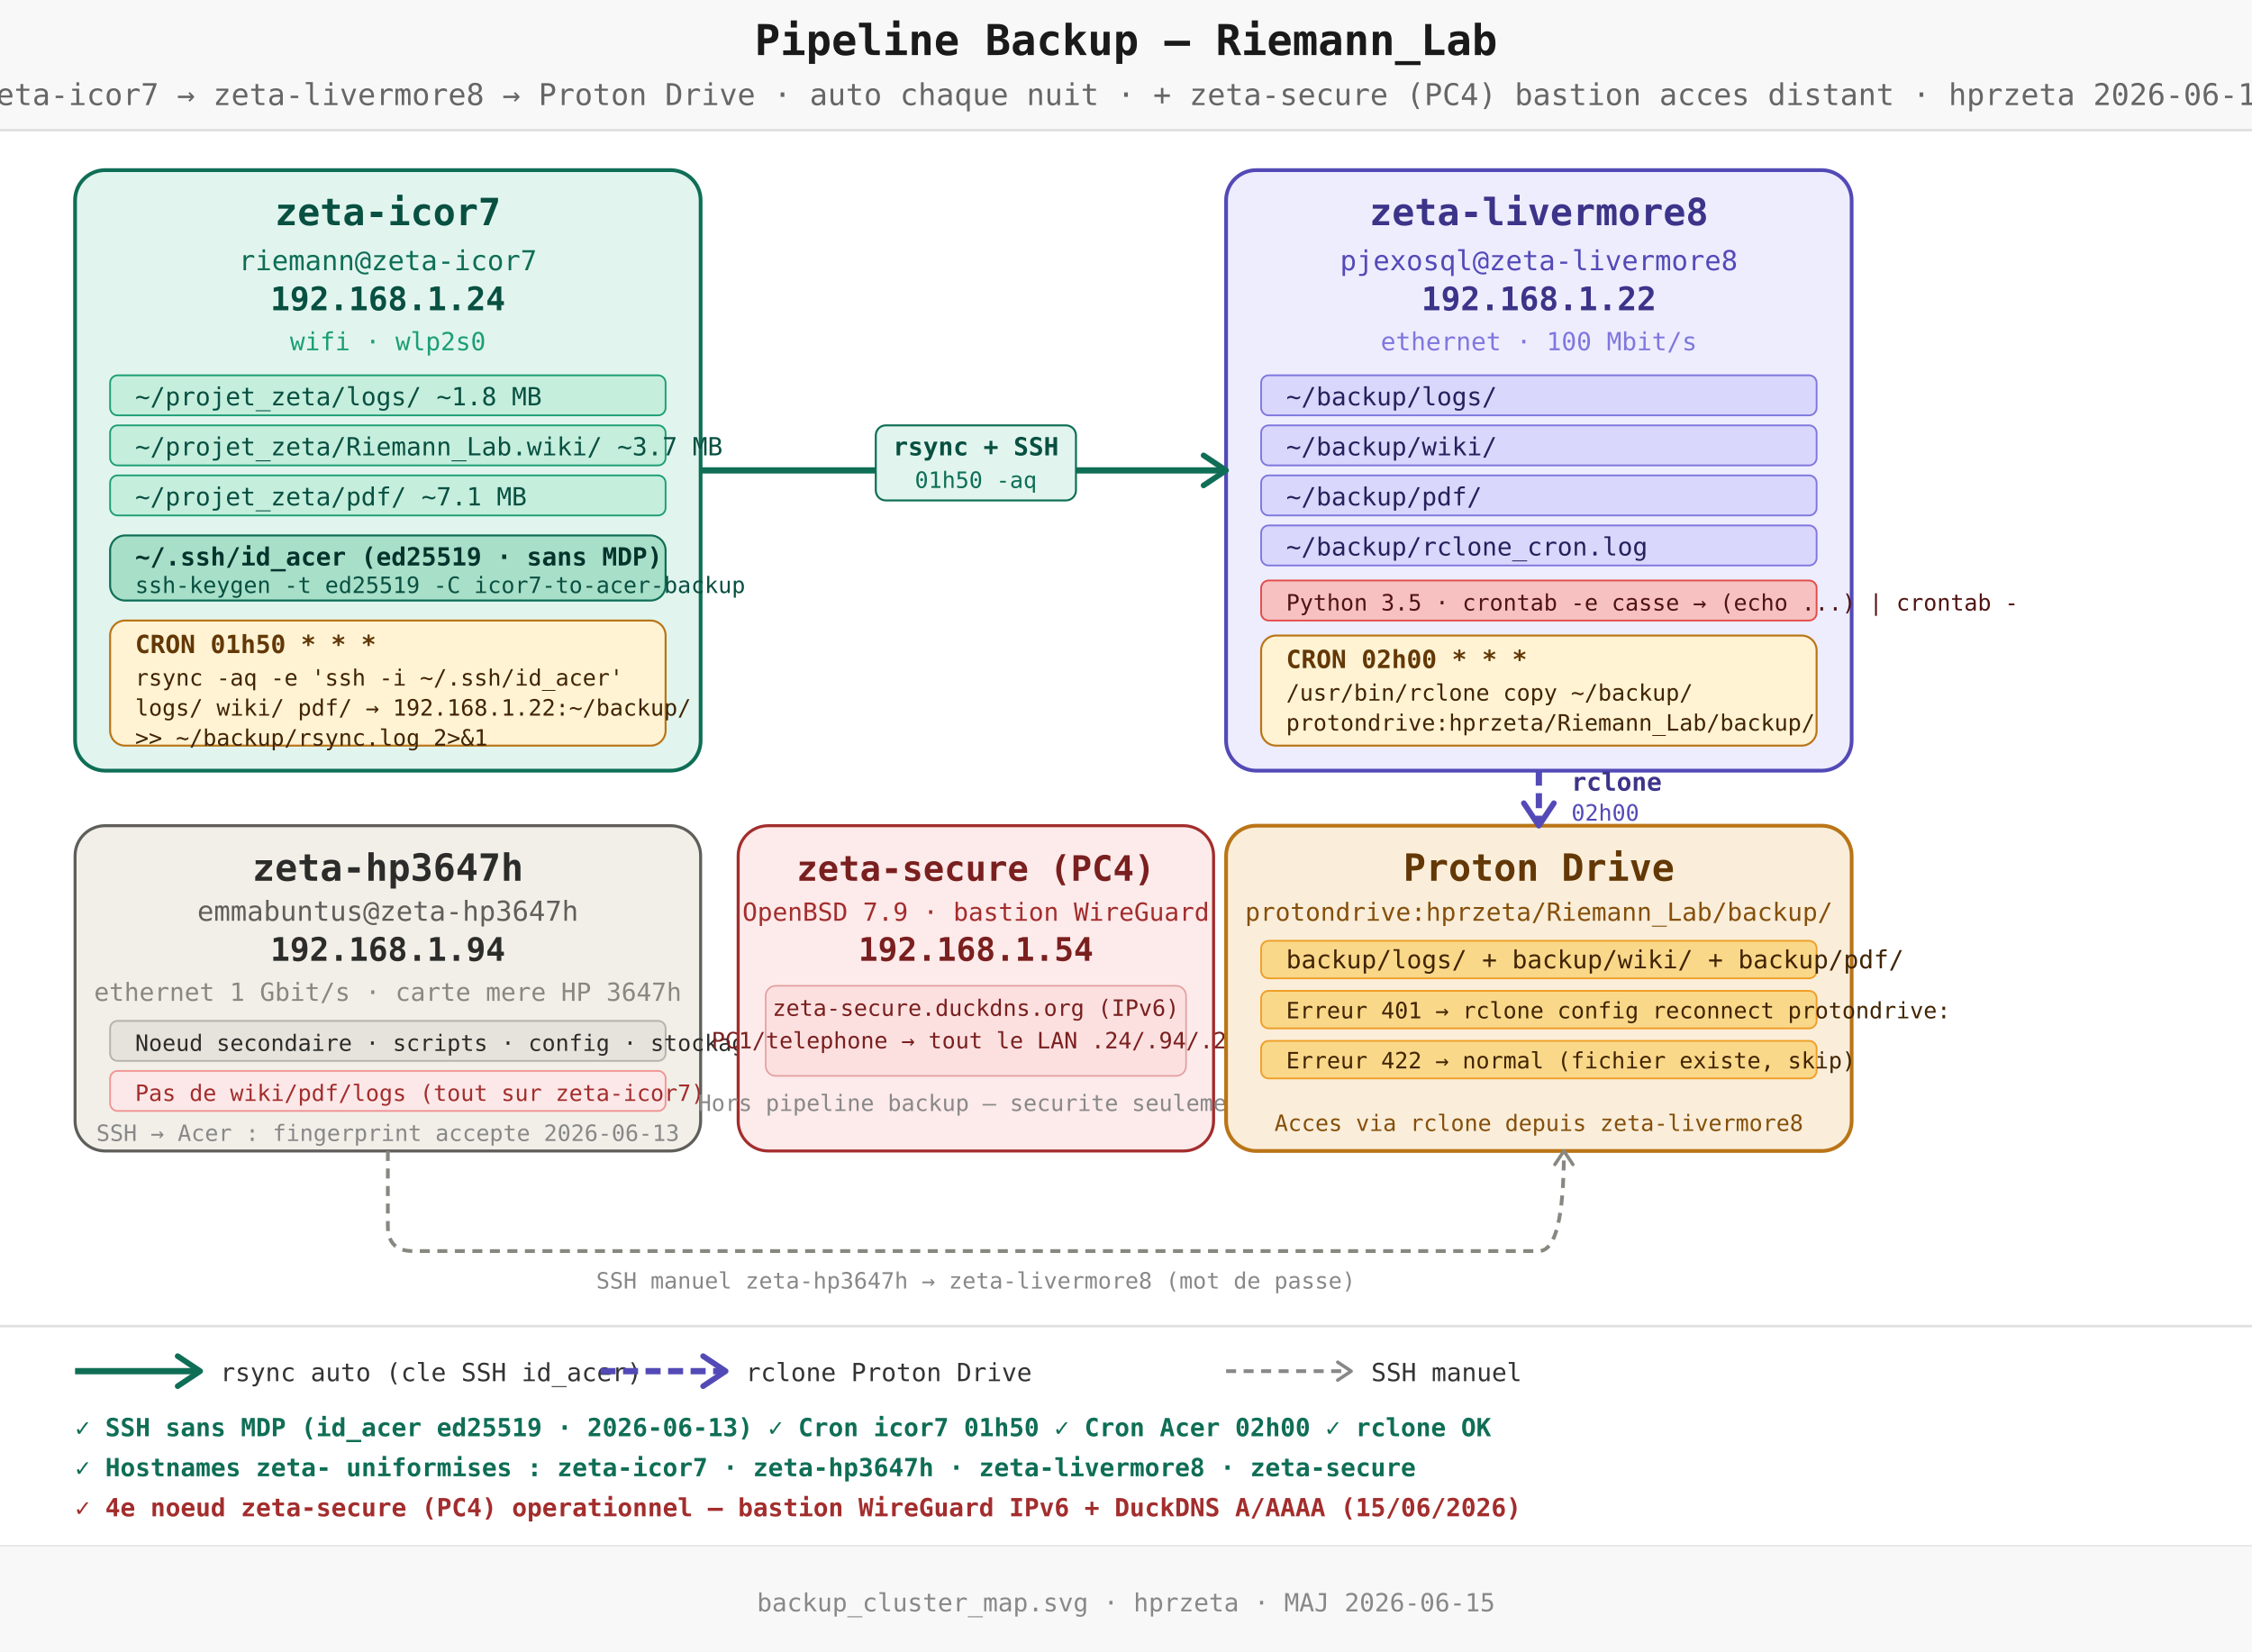
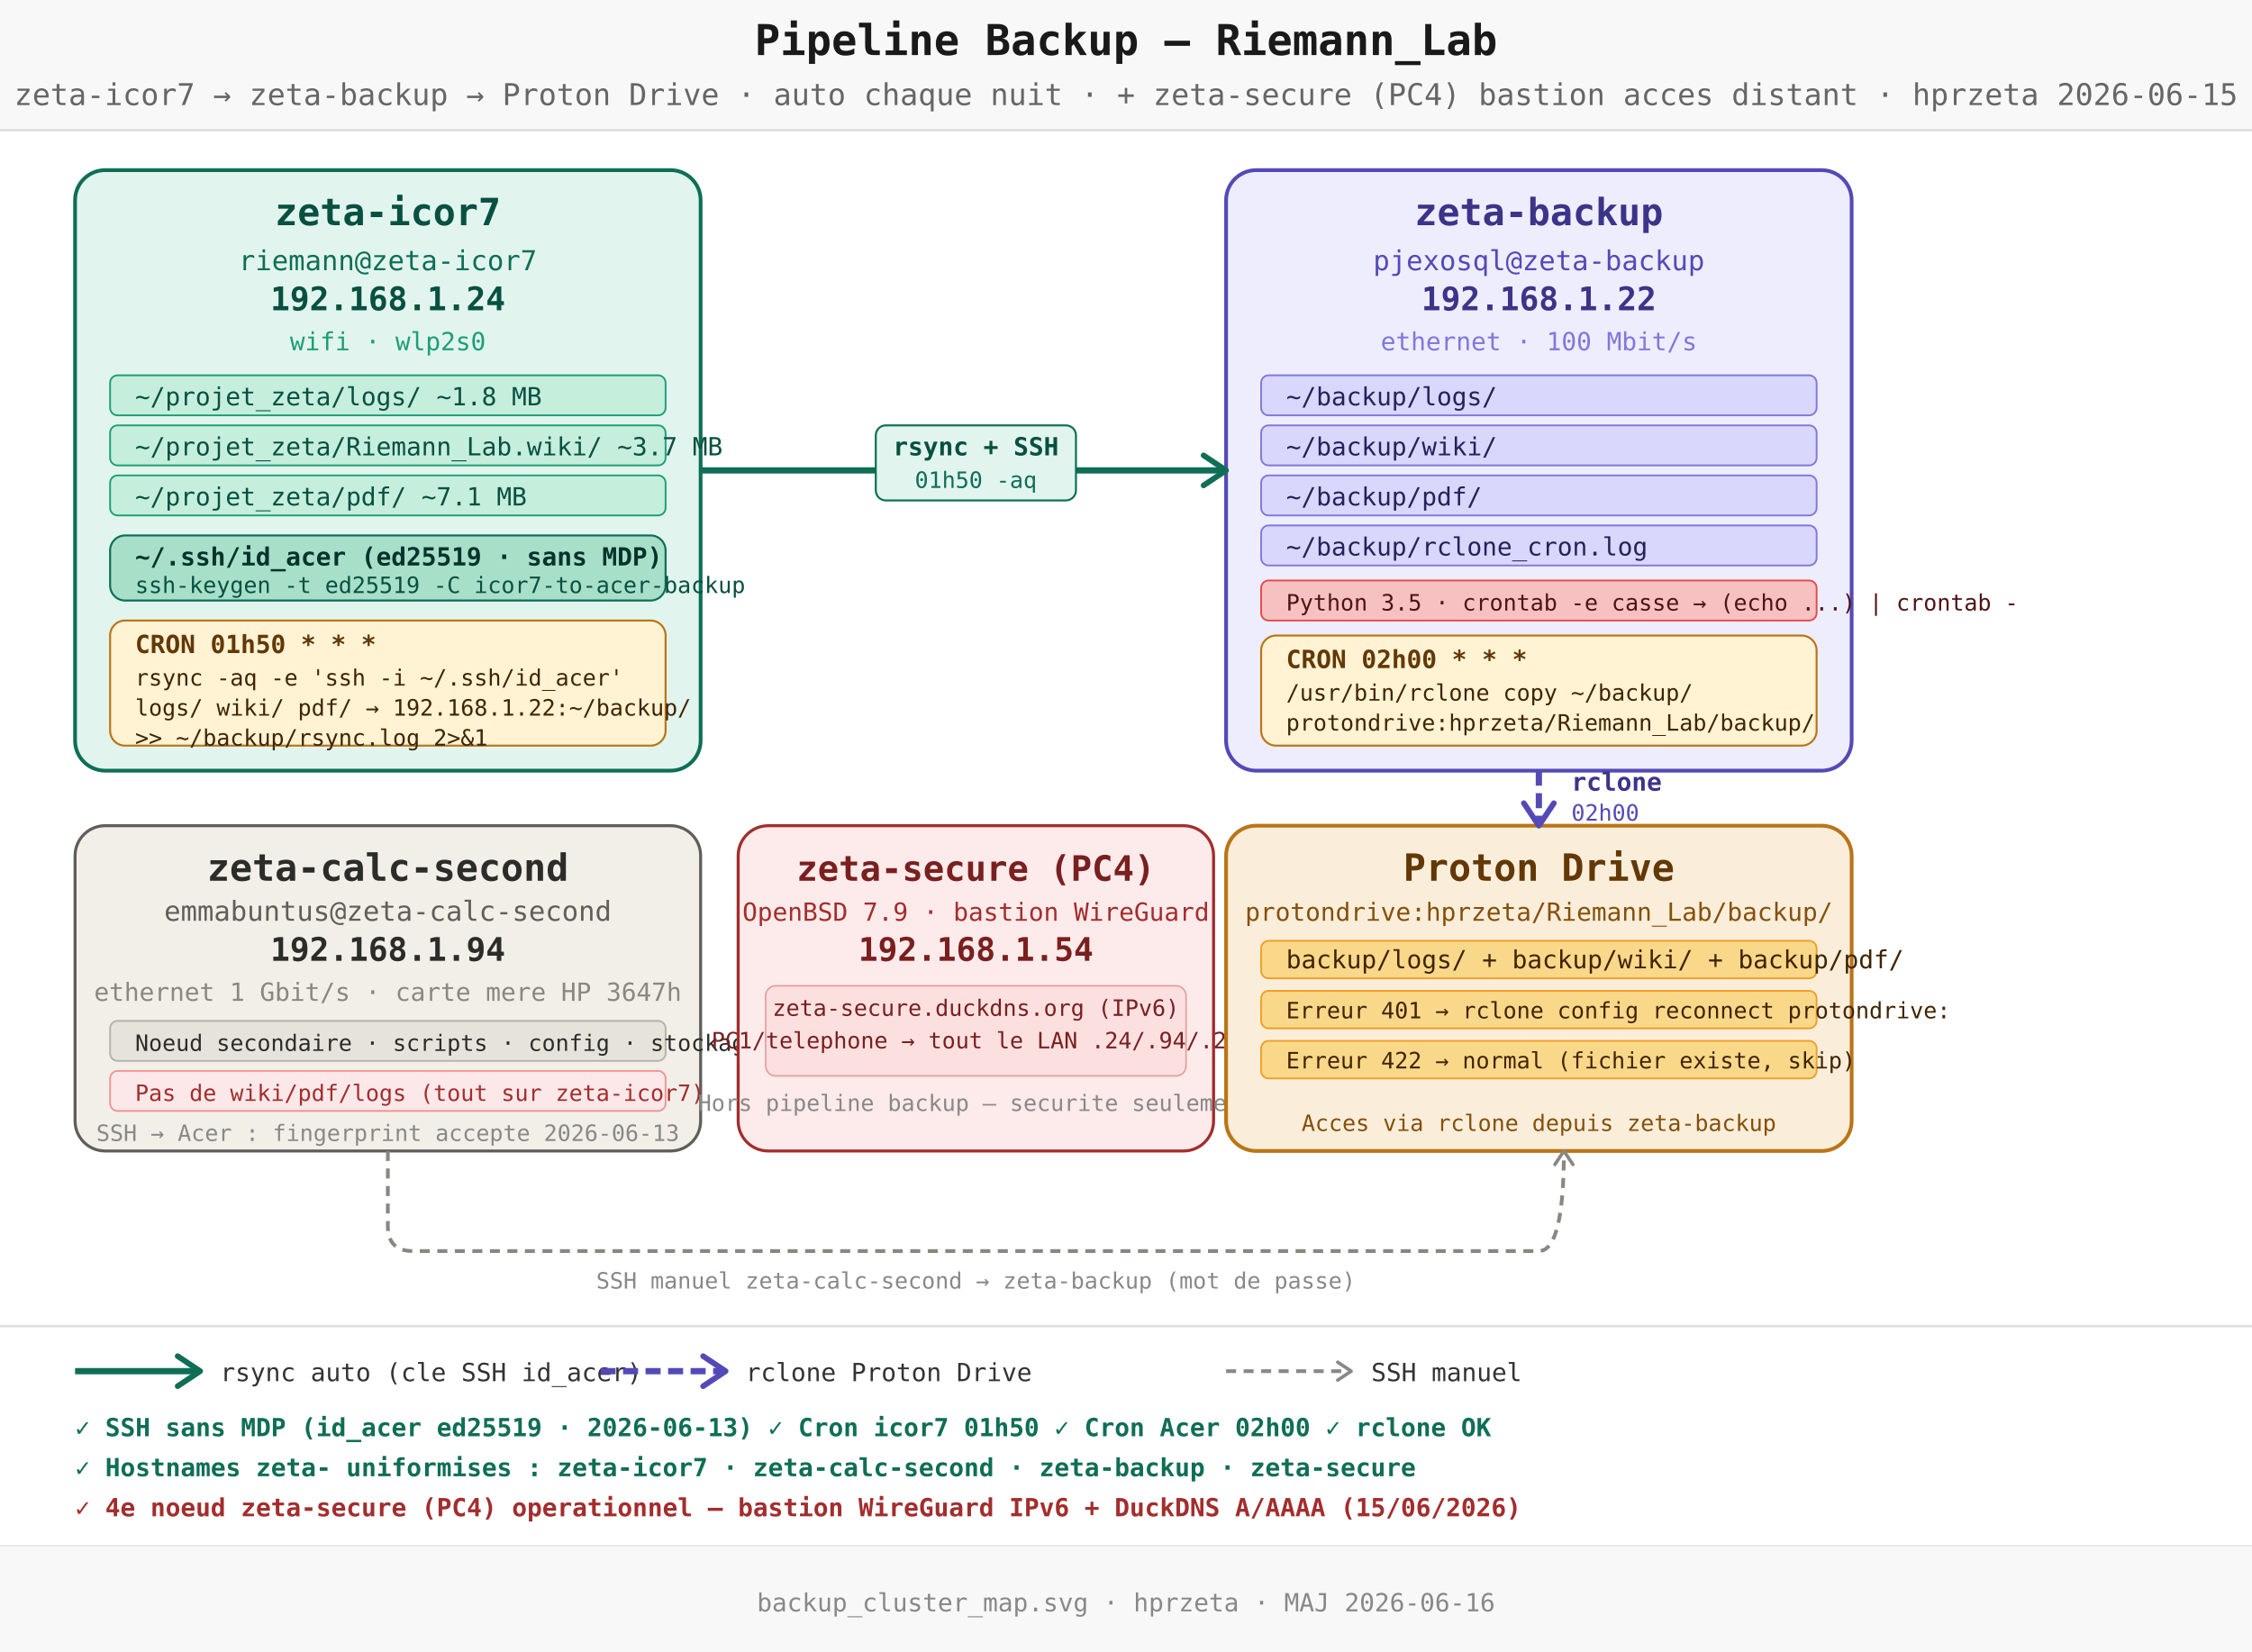
<svg xmlns="http://www.w3.org/2000/svg" width="900" height="660" viewBox="0 0 900 660" font-family="monospace,sans-serif">
  <rect width="900" height="660" fill="#ffffff" />
  <rect x="0" y="0" width="900" height="52" fill="#f8f8f8" />
  <line x1="0" y1="52" x2="900" y2="52" stroke="#e0e0e0" stroke-width="1" />
  <text x="450" y="22" text-anchor="middle" font-size="17" font-weight="700" fill="#1a1a1a">Pipeline Backup — Riemann_Lab</text>
-   <text x="450" y="42" text-anchor="middle" font-size="12" fill="#666">zeta-icor7 → zeta-livermore8 → Proton Drive · auto chaque nuit · + zeta-secure (PC4) bastion acces distant · hprzeta 2026-06-15</text>
+   <text x="450" y="42" text-anchor="middle" font-size="12" fill="#666">zeta-icor7 → zeta-backup → Proton Drive · auto chaque nuit · + zeta-secure (PC4) bastion acces distant · hprzeta 2026-06-15</text>
  <rect x="30" y="68" width="250" height="240" rx="12" fill="#e1f5ee" stroke="#0f6e56" stroke-width="1.5" />
  <text x="155" y="90" text-anchor="middle" font-size="15" font-weight="700" fill="#085041">zeta-icor7</text>
  <text x="155" y="108" text-anchor="middle" font-size="11" fill="#0f6e56">riemann@zeta-icor7</text>
  <text x="155" y="124" text-anchor="middle" font-size="13" font-weight="700" fill="#085041">192.168.1.24</text>
  <text x="155" y="140" text-anchor="middle" font-size="10" fill="#1d9e75">wifi · wlp2s0</text>
  <rect x="44" y="150" width="222" height="16" rx="3" fill="#c5eedd" stroke="#1d9e75" stroke-width="0.7" />
  <text x="54" y="162" font-size="10" fill="#085041">~/projet_zeta/logs/      ~1.8 MB</text>
  <rect x="44" y="170" width="222" height="16" rx="3" fill="#c5eedd" stroke="#1d9e75" stroke-width="0.7" />
  <text x="54" y="182" font-size="10" fill="#085041">~/projet_zeta/Riemann_Lab.wiki/  ~3.7 MB</text>
  <rect x="44" y="190" width="222" height="16" rx="3" fill="#c5eedd" stroke="#1d9e75" stroke-width="0.7" />
  <text x="54" y="202" font-size="10" fill="#085041">~/projet_zeta/pdf/       ~7.1 MB</text>
  <rect x="44" y="214" width="222" height="26" rx="6" fill="#a8dfc9" stroke="#0f6e56" stroke-width="0.8" />
  <text x="54" y="226" font-size="10" font-weight="600" fill="#04342c">~/.ssh/id_acer  (ed25519 · sans MDP)</text>
  <text x="54" y="237" font-size="9" fill="#085041">ssh-keygen -t ed25519 -C icor7-to-acer-backup</text>
  <rect x="44" y="248" width="222" height="50" rx="6" fill="#fff3d4" stroke="#ba7517" stroke-width="0.8" />
  <text x="54" y="261" font-size="10" font-weight="700" fill="#633806">CRON  01h50 * * *</text>
  <text x="54" y="274" font-size="9" fill="#412402">rsync -aq -e 'ssh -i ~/.ssh/id_acer'</text>
  <text x="54" y="286" font-size="9" fill="#412402">  logs/ wiki/ pdf/ → 192.168.1.22:~/backup/</text>
  <text x="54" y="298" font-size="9" fill="#412402">  &gt;&gt; ~/backup/rsync.log 2&gt;&amp;1</text>
  <rect x="490" y="68" width="250" height="240" rx="12" fill="#eeedfe" stroke="#534ab7" stroke-width="1.5" />
-   <text x="615" y="90" text-anchor="middle" font-size="15" font-weight="700" fill="#3c3489">zeta-livermore8</text>
-   <text x="615" y="108" text-anchor="middle" font-size="11" fill="#534ab7">pjexosql@zeta-livermore8</text>
+   <text x="615" y="90" text-anchor="middle" font-size="15" font-weight="700" fill="#3c3489">zeta-backup</text>
+   <text x="615" y="108" text-anchor="middle" font-size="11" fill="#534ab7">pjexosql@zeta-backup</text>
  <text x="615" y="124" text-anchor="middle" font-size="13" font-weight="700" fill="#3c3489">192.168.1.22</text>
  <text x="615" y="140" text-anchor="middle" font-size="10" fill="#7f77dd">ethernet · 100 Mbit/s</text>
  <rect x="504" y="150" width="222" height="16" rx="3" fill="#d9d7fc" stroke="#7f77dd" stroke-width="0.7" />
  <text x="514" y="162" font-size="10" fill="#26215c">~/backup/logs/</text>
  <rect x="504" y="170" width="222" height="16" rx="3" fill="#d9d7fc" stroke="#7f77dd" stroke-width="0.7" />
  <text x="514" y="182" font-size="10" fill="#26215c">~/backup/wiki/</text>
  <rect x="504" y="190" width="222" height="16" rx="3" fill="#d9d7fc" stroke="#7f77dd" stroke-width="0.7" />
  <text x="514" y="202" font-size="10" fill="#26215c">~/backup/pdf/</text>
  <rect x="504" y="210" width="222" height="16" rx="3" fill="#d9d7fc" stroke="#7f77dd" stroke-width="0.7" />
  <text x="514" y="222" font-size="10" fill="#26215c">~/backup/rclone_cron.log</text>
  <rect x="504" y="232" width="222" height="16" rx="3" fill="#f7c1c1" stroke="#e24b4a" stroke-width="0.7" />
  <text x="514" y="244" font-size="9" fill="#501313">Python 3.5 · crontab -e casse → (echo ...) | crontab -</text>
  <rect x="504" y="254" width="222" height="44" rx="6" fill="#fff3d4" stroke="#ba7517" stroke-width="0.8" />
  <text x="514" y="267" font-size="10" font-weight="700" fill="#633806">CRON  02h00 * * *</text>
  <text x="514" y="280" font-size="9" fill="#412402">/usr/bin/rclone copy ~/backup/</text>
  <text x="514" y="292" font-size="9" fill="#412402">  protondrive:hprzeta/Riemann_Lab/backup/</text>
  <rect x="30" y="330" width="250" height="130" rx="12" fill="#f1efe8" stroke="#5f5e5a" stroke-width="1.2" />
-   <text x="155" y="352" text-anchor="middle" font-size="15" font-weight="700" fill="#2c2c2a">zeta-hp3647h</text>
-   <text x="155" y="368" text-anchor="middle" font-size="11" fill="#5f5e5a">emmabuntus@zeta-hp3647h</text>
+   <text x="155" y="352" text-anchor="middle" font-size="15" font-weight="700" fill="#2c2c2a">zeta-calc-second</text>
+   <text x="155" y="368" text-anchor="middle" font-size="11" fill="#5f5e5a">emmabuntus@zeta-calc-second</text>
  <text x="155" y="384" text-anchor="middle" font-size="13" font-weight="700" fill="#2c2c2a">192.168.1.94</text>
  <text x="155" y="400" text-anchor="middle" font-size="10" fill="#888780">ethernet 1 Gbit/s · carte mere HP 3647h</text>
  <rect x="44" y="408" width="222" height="16" rx="3" fill="#e5e3db" stroke="#b4b2a9" stroke-width="0.7" />
  <text x="54" y="420" font-size="9" fill="#2c2c2a">Noeud secondaire · scripts · config · stockage</text>
  <rect x="44" y="428" width="222" height="16" rx="3" fill="#fce8e8" stroke="#f09595" stroke-width="0.7" />
  <text x="54" y="440" font-size="9" fill="#a32d2d">Pas de wiki/pdf/logs (tout sur zeta-icor7)</text>
  <text x="155" y="456" text-anchor="middle" font-size="9" fill="#888">SSH → Acer : fingerprint accepte 2026-06-13</text>
  <rect x="295" y="330" width="190" height="130" rx="12" fill="#fdeaea" stroke="#a32d2d" stroke-width="1.2" />
  <text x="390" y="352" text-anchor="middle" font-size="14" font-weight="700" fill="#7a1f1f">zeta-secure (PC4)</text>
  <text x="390" y="368" text-anchor="middle" font-size="10" fill="#a32d2d">OpenBSD 7.9 · bastion WireGuard</text>
  <text x="390" y="384" text-anchor="middle" font-size="13" font-weight="700" fill="#7a1f1f">192.168.1.54</text>
  <rect x="306" y="394" width="168" height="36" rx="4" fill="#fce0e0" stroke="#e29c9c" stroke-width="0.6" />
  <text x="390" y="406" text-anchor="middle" font-size="9" fill="#7a1f1f">zeta-secure.duckdns.org (IPv6)</text>
  <text x="390" y="419" text-anchor="middle" font-size="9" fill="#7a1f1f">PC1/telephone → tout le LAN .24/.94/.22</text>
  <text x="390" y="444" text-anchor="middle" font-size="9" fill="#888">Hors pipeline backup — securite seulement</text>
  <rect x="490" y="330" width="250" height="130" rx="12" fill="#faeeda" stroke="#ba7517" stroke-width="1.5" />
  <text x="615" y="352" text-anchor="middle" font-size="15" font-weight="700" fill="#633806">Proton Drive</text>
  <text x="615" y="368" text-anchor="middle" font-size="10" fill="#854f0b">protondrive:hprzeta/Riemann_Lab/backup/</text>
  <rect x="504" y="376" width="222" height="15" rx="3" fill="#f9d88a" stroke="#ef9f27" stroke-width="0.7" />
  <text x="514" y="387" font-size="10" fill="#412402">backup/logs/  +  backup/wiki/  +  backup/pdf/</text>
  <rect x="504" y="396" width="222" height="15" rx="3" fill="#f9d88a" stroke="#ef9f27" stroke-width="0.7" />
  <text x="514" y="407" font-size="9" fill="#412402">Erreur 401 → rclone config reconnect protondrive:</text>
  <rect x="504" y="416" width="222" height="15" rx="3" fill="#f9d88a" stroke="#ef9f27" stroke-width="0.7" />
  <text x="514" y="427" font-size="9" fill="#412402">Erreur 422 → normal (fichier existe, skip)</text>
-   <text x="615" y="452" text-anchor="middle" font-size="9" fill="#854f0b">Acces via rclone depuis zeta-livermore8</text>
+   <text x="615" y="452" text-anchor="middle" font-size="9" fill="#854f0b">Acces via rclone depuis zeta-backup</text>
  <defs>
    <marker id="ah" viewBox="0 0 10 10" refX="8" refY="5" markerWidth="6" markerHeight="6" orient="auto-start-reverse">
      <path d="M2 1L8 5L2 9" fill="none" stroke="context-stroke" stroke-width="1.5" stroke-linecap="round" stroke-linejoin="round" />
    </marker>
  </defs>
  <line x1="280" y1="188" x2="490" y2="188" stroke="#0f6e56" stroke-width="2.5" marker-end="url(#ah)" />
  <rect x="350" y="170" width="80" height="30" rx="4" fill="#e1f5ee" stroke="#0f6e56" stroke-width="0.8" />
  <text x="390" y="182" text-anchor="middle" font-size="10" font-weight="700" fill="#085041">rsync + SSH</text>
  <text x="390" y="195" text-anchor="middle" font-size="9" fill="#0f6e56">01h50  -aq</text>
  <line x1="615" y1="308" x2="615" y2="330" stroke="#534ab7" stroke-width="2.5" stroke-dasharray="6 3" marker-end="url(#ah)" />
  <text x="628" y="316" font-size="10" font-weight="700" fill="#3c3489">rclone</text>
  <text x="628" y="328" font-size="9" fill="#534ab7">02h00</text>
  <path d="M155 460 L155 490 Q155 500 165 500 L615 500 Q625 500 625 460" fill="none" stroke="#888780" stroke-width="1.5" stroke-dasharray="4 3" marker-end="url(#ah)" />
-   <text x="390" y="515" text-anchor="middle" font-size="9" fill="#888">SSH manuel zeta-hp3647h → zeta-livermore8 (mot de passe)</text>
+   <text x="390" y="515" text-anchor="middle" font-size="9" fill="#888">SSH manuel zeta-calc-second → zeta-backup (mot de passe)</text>
  <line x1="0" y1="530" x2="900" y2="530" stroke="#e0e0e0" stroke-width="1" />
  <line x1="30" y1="548" x2="80" y2="548" stroke="#0f6e56" stroke-width="2.5" marker-end="url(#ah)" />
  <text x="88" y="552" font-size="10" fill="#333">rsync auto (cle SSH id_acer)</text>
  <line x1="240" y1="548" x2="290" y2="548" stroke="#534ab7" stroke-width="2.5" stroke-dasharray="6 3" marker-end="url(#ah)" />
  <text x="298" y="552" font-size="10" fill="#333">rclone Proton Drive</text>
  <line x1="490" y1="548" x2="540" y2="548" stroke="#888" stroke-width="1.5" stroke-dasharray="4 3" marker-end="url(#ah)" />
  <text x="548" y="552" font-size="10" fill="#333">SSH manuel</text>
  <text x="30" y="574" font-size="10" font-weight="600" fill="#0f6e56">✓ SSH sans MDP (id_acer ed25519 · 2026-06-13)  ✓ Cron icor7 01h50  ✓ Cron Acer 02h00  ✓ rclone OK</text>
-   <text x="30" y="590" font-size="10" font-weight="600" fill="#0f6e56">✓ Hostnames zeta- uniformises : zeta-icor7 · zeta-hp3647h · zeta-livermore8 · zeta-secure</text>
+   <text x="30" y="590" font-size="10" font-weight="600" fill="#0f6e56">✓ Hostnames zeta- uniformises : zeta-icor7 · zeta-calc-second · zeta-backup · zeta-secure</text>
  <text x="30" y="606" font-size="10" font-weight="600" fill="#a32d2d">✓ 4e noeud zeta-secure (PC4) operationnel — bastion WireGuard IPv6 + DuckDNS A/AAAA (15/06/2026)</text>
  <line x1="0" y1="618" x2="900" y2="618" stroke="#e0e0e0" stroke-width="1" />
  <rect x="0" y="618" width="900" height="42" fill="#f8f8f8" />
-   <text x="450" y="644" text-anchor="middle" font-size="10" fill="#888">backup_cluster_map.svg · hprzeta · MAJ 2026-06-15</text>
+   <text x="450" y="644" text-anchor="middle" font-size="10" fill="#888">backup_cluster_map.svg · hprzeta · MAJ 2026-06-16</text>
</svg>
